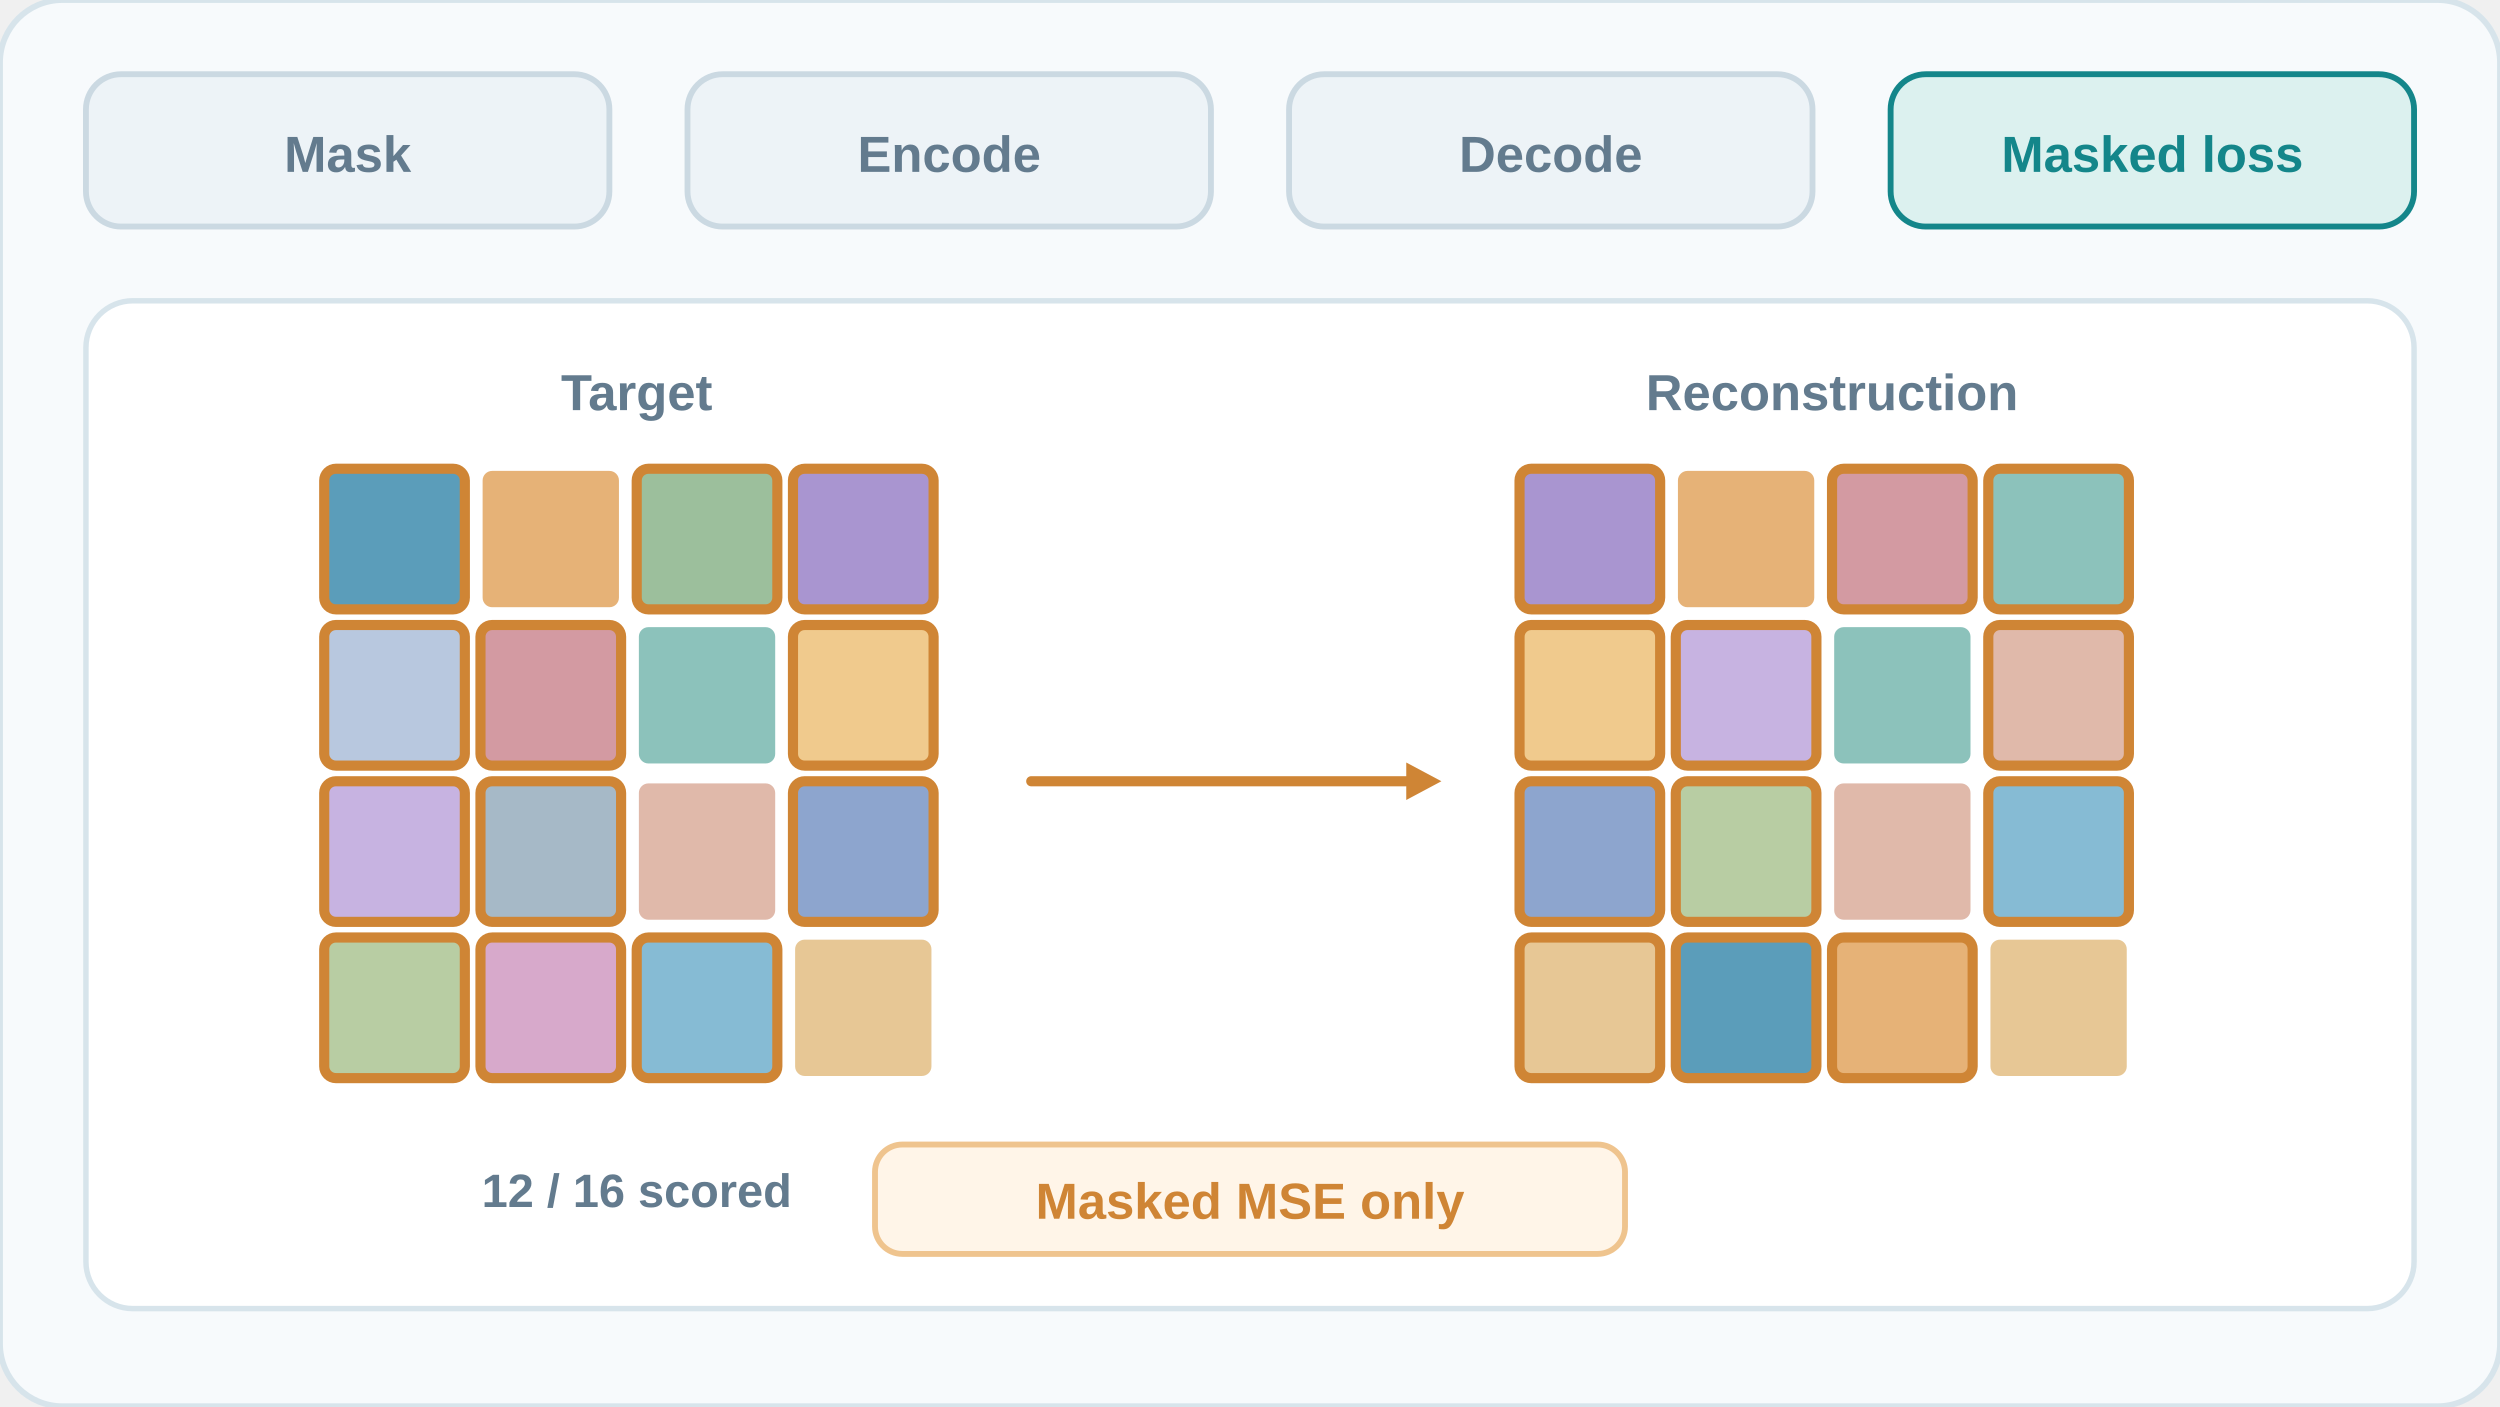
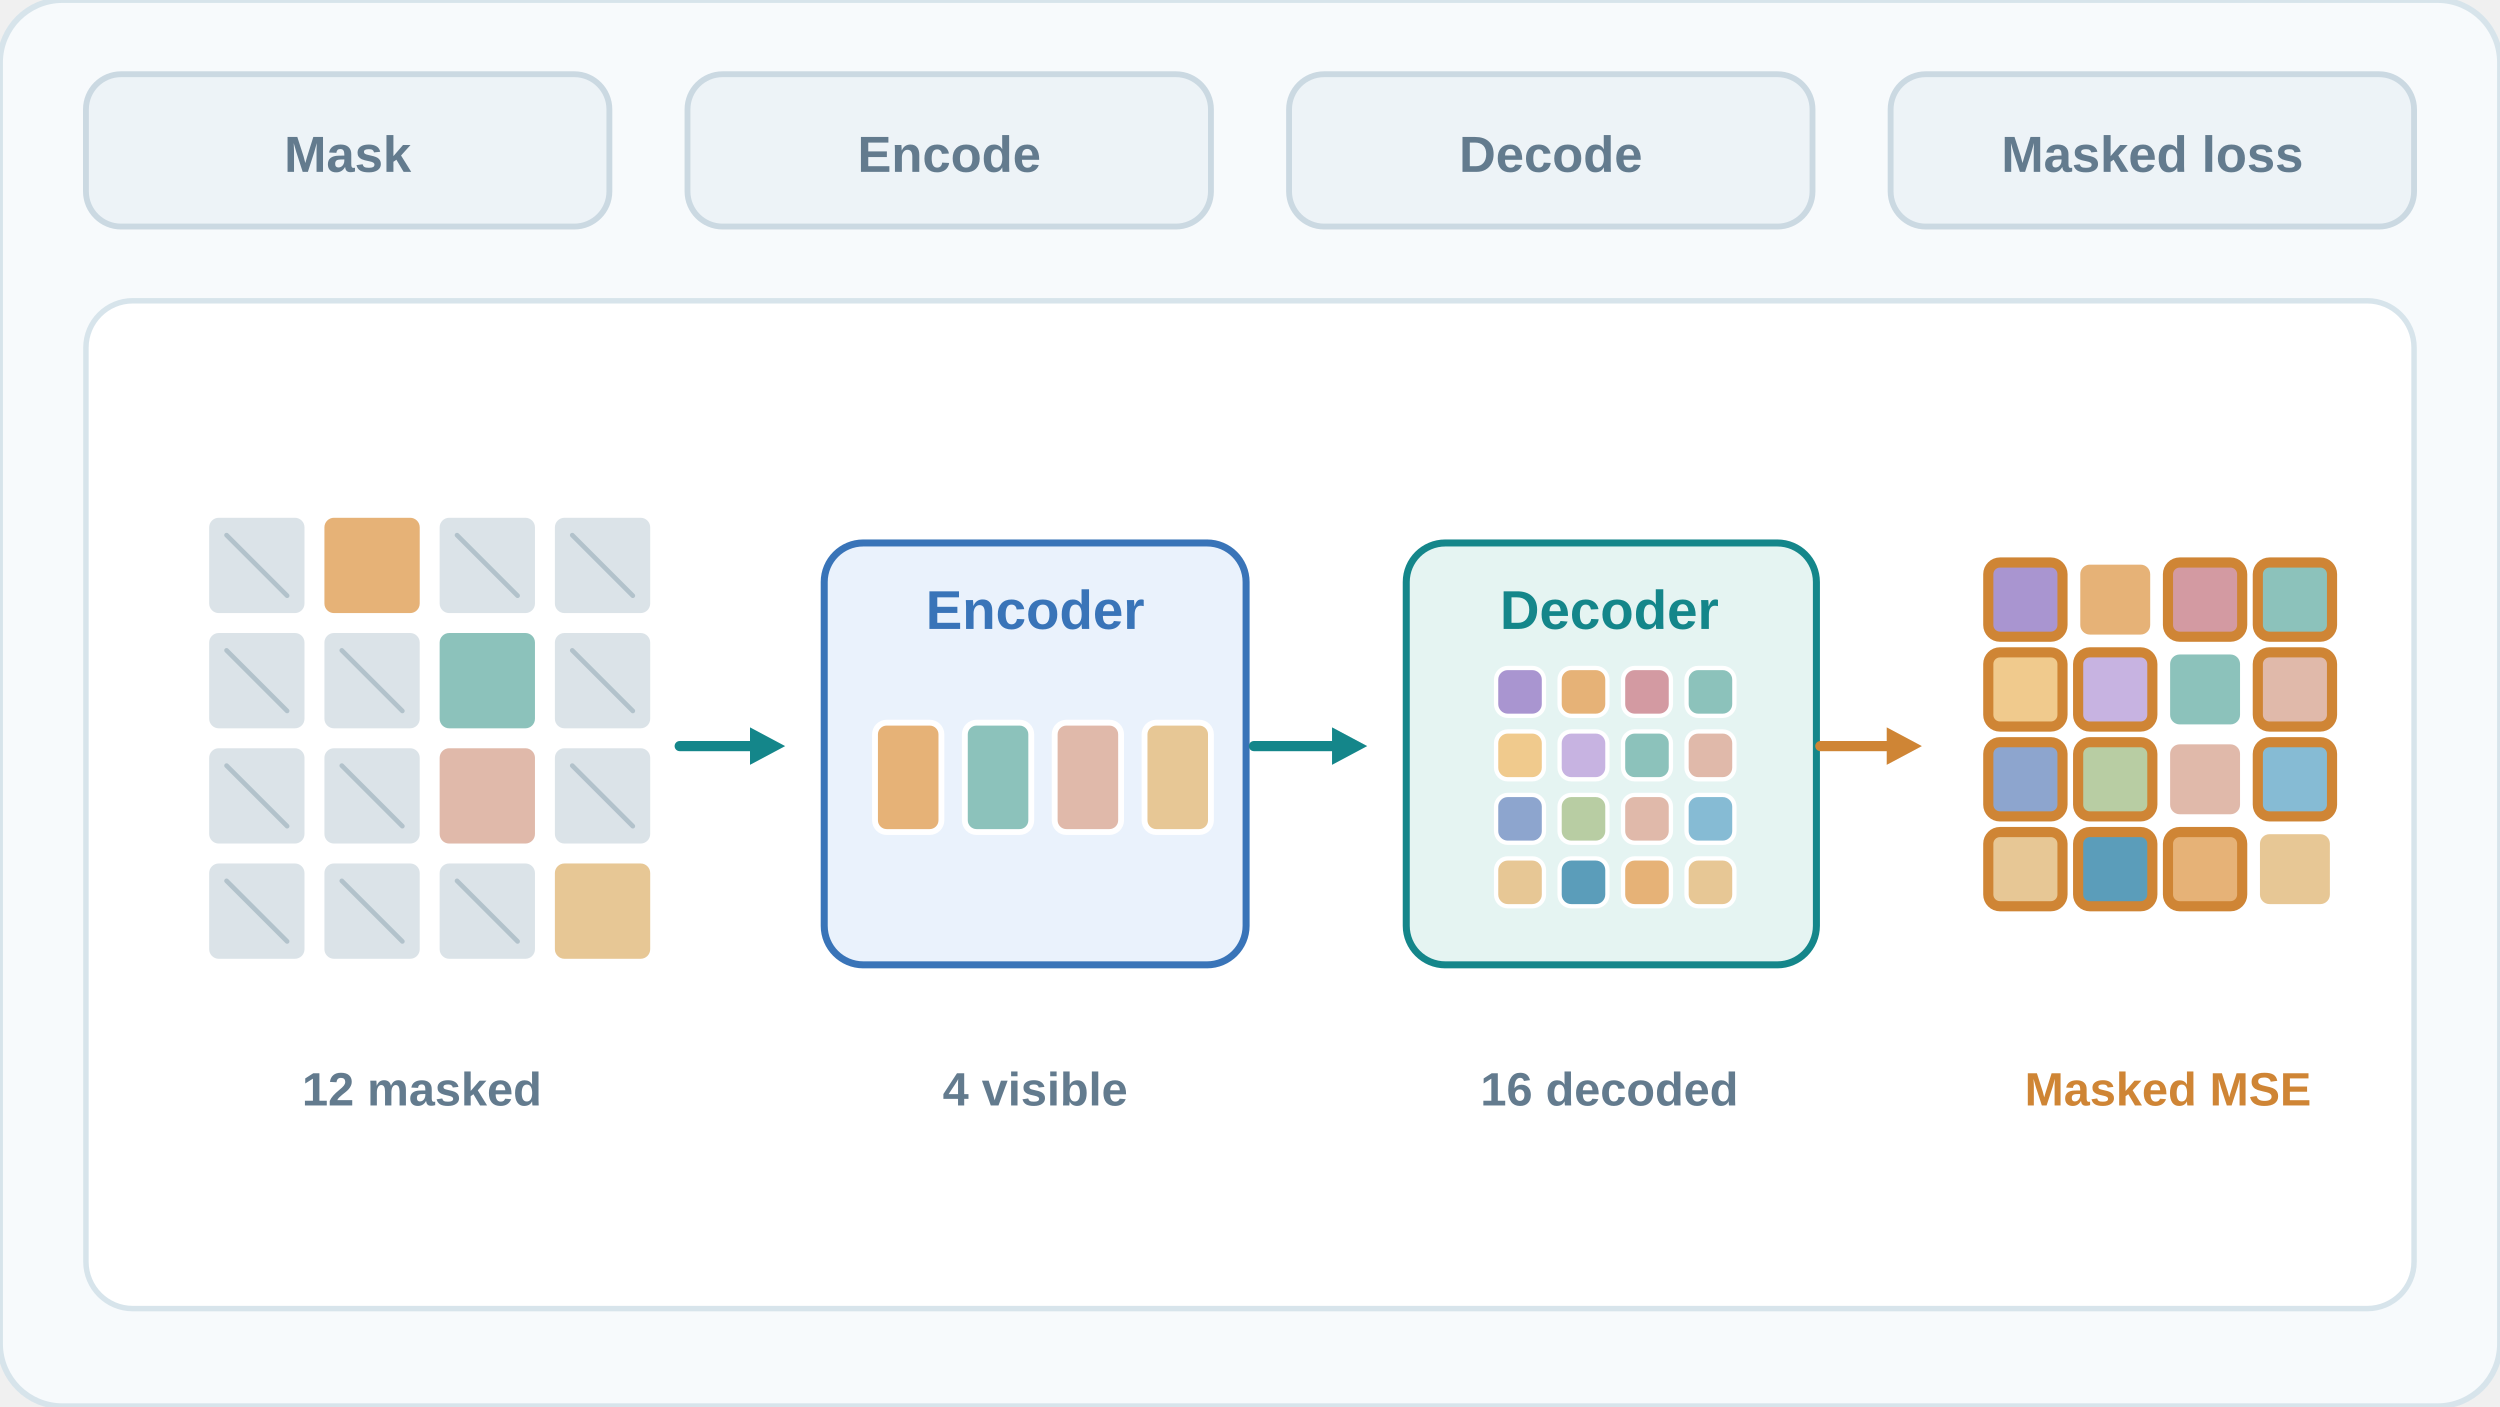
<svg xmlns="http://www.w3.org/2000/svg" width="640" height="360" viewBox="0 0 640 360" role="img" aria-labelledby="title desc">
  <rect x="0" y="0" width="640" height="360" rx="16" fill="#f7fafc" stroke="#d7e4eb" stroke-width="1.5" />
  <rect x="22" y="77" width="596" height="258" rx="12" fill="#fff" stroke="#d7e4eb" stroke-width="1.4" />
  <rect x="22" y="19" width="134" height="39" rx="9" fill="#edf3f7" stroke="#cbd9e2" stroke-width="1.5" />
  <text x="89" y="44" fill="#637b8e" font-family="Arial,Helvetica,sans-serif" font-size="13" font-weight="600" text-anchor="middle">Mask</text>
  <rect x="176" y="19" width="134" height="39" rx="9" fill="#edf3f7" stroke="#cbd9e2" stroke-width="1.5" />
  <text x="243" y="44" fill="#637b8e" font-family="Arial,Helvetica,sans-serif" font-size="13" font-weight="600" text-anchor="middle">Encode</text>
  <rect x="330" y="19" width="134" height="39" rx="9" fill="#edf3f7" stroke="#cbd9e2" stroke-width="1.5" />
  <text x="397" y="44" fill="#637b8e" font-family="Arial,Helvetica,sans-serif" font-size="13" font-weight="600" text-anchor="middle">Decode</text>
-   <rect x="484" y="19" width="134" height="39" rx="9" fill="#dcf1ef" stroke="#14868a" stroke-width="1.5" />
-   <text x="551" y="44" fill="#14868a" font-family="Arial,Helvetica,sans-serif" font-size="13" font-weight="600" text-anchor="middle">Masked loss</text>
-   <text x="163" y="105" fill="#637b8e" font-family="Arial,Helvetica,sans-serif" font-size="13" font-weight="600" text-anchor="middle">Target</text>
-   <text x="469" y="105" fill="#637b8e" font-family="Arial,Helvetica,sans-serif" font-size="13" font-weight="600" text-anchor="middle">Reconstruction</text>
-   <rect x="83" y="120" width="36" height="36" rx="3" fill="#5b9dba" stroke="#cf8535" stroke-width="2.6" />
-   <rect x="123" y="120" width="36" height="36" rx="3" fill="#e6b277" stroke="#ffffff" stroke-width="1.1" />
-   <rect x="163" y="120" width="36" height="36" rx="3" fill="#9cbf9c" stroke="#cf8535" stroke-width="2.6" />
-   <rect x="203" y="120" width="36" height="36" rx="3" fill="#a995d0" stroke="#cf8535" stroke-width="2.6" />
-   <rect x="83" y="160" width="36" height="36" rx="3" fill="#b8c8df" stroke="#cf8535" stroke-width="2.6" />
-   <rect x="123" y="160" width="36" height="36" rx="3" fill="#d39aa2" stroke="#cf8535" stroke-width="2.6" />
-   <rect x="163" y="160" width="36" height="36" rx="3" fill="#8cc2bb" stroke="#ffffff" stroke-width="1.1" />
-   <rect x="203" y="160" width="36" height="36" rx="3" fill="#f0ca8d" stroke="#cf8535" stroke-width="2.6" />
-   <rect x="83" y="200" width="36" height="36" rx="3" fill="#c7b3e1" stroke="#cf8535" stroke-width="2.6" />
-   <rect x="123" y="200" width="36" height="36" rx="3" fill="#a6b9c7" stroke="#cf8535" stroke-width="2.6" />
-   <rect x="163" y="200" width="36" height="36" rx="3" fill="#e0b9aa" stroke="#ffffff" stroke-width="1.1" />
-   <rect x="203" y="200" width="36" height="36" rx="3" fill="#8da5ce" stroke="#cf8535" stroke-width="2.6" />
-   <rect x="83" y="240" width="36" height="36" rx="3" fill="#b8cda3" stroke="#cf8535" stroke-width="2.6" />
-   <rect x="123" y="240" width="36" height="36" rx="3" fill="#d7a9cb" stroke="#cf8535" stroke-width="2.6" />
-   <rect x="163" y="240" width="36" height="36" rx="3" fill="#86bbd4" stroke="#cf8535" stroke-width="2.6" />
-   <rect x="203" y="240" width="36" height="36" rx="3" fill="#e7c795" stroke="#ffffff" stroke-width="1.1" />
-   <rect x="389" y="120" width="36" height="36" rx="3" fill="#a995d0" stroke="#cf8535" stroke-width="2.6" />
-   <rect x="429" y="120" width="36" height="36" rx="3" fill="#e6b277" stroke="#ffffff" stroke-width="1.1" />
-   <rect x="469" y="120" width="36" height="36" rx="3" fill="#d39aa2" stroke="#cf8535" stroke-width="2.6" />
-   <rect x="509" y="120" width="36" height="36" rx="3" fill="#8cc2bb" stroke="#cf8535" stroke-width="2.6" />
-   <rect x="389" y="160" width="36" height="36" rx="3" fill="#f0ca8d" stroke="#cf8535" stroke-width="2.6" />
-   <rect x="429" y="160" width="36" height="36" rx="3" fill="#c7b3e1" stroke="#cf8535" stroke-width="2.6" />
-   <rect x="469" y="160" width="36" height="36" rx="3" fill="#8cc2bb" stroke="#ffffff" stroke-width="1.1" />
-   <rect x="509" y="160" width="36" height="36" rx="3" fill="#e0b9aa" stroke="#cf8535" stroke-width="2.6" />
-   <rect x="389" y="200" width="36" height="36" rx="3" fill="#8da5ce" stroke="#cf8535" stroke-width="2.6" />
-   <rect x="429" y="200" width="36" height="36" rx="3" fill="#b8cda3" stroke="#cf8535" stroke-width="2.6" />
-   <rect x="469" y="200" width="36" height="36" rx="3" fill="#e0b9aa" stroke="#ffffff" stroke-width="1.1" />
-   <rect x="509" y="200" width="36" height="36" rx="3" fill="#86bbd4" stroke="#cf8535" stroke-width="2.6" />
-   <rect x="389" y="240" width="36" height="36" rx="3" fill="#e7c795" stroke="#cf8535" stroke-width="2.6" />
-   <rect x="429" y="240" width="36" height="36" rx="3" fill="#5b9dba" stroke="#cf8535" stroke-width="2.6" />
-   <rect x="469" y="240" width="36" height="36" rx="3" fill="#e6b277" stroke="#cf8535" stroke-width="2.6" />
-   <rect x="509" y="240" width="36" height="36" rx="3" fill="#e7c795" stroke="#ffffff" stroke-width="1.1" />
-   <path d="M264 200 L360 200" fill="none" stroke="#cf8535" stroke-width="2.6" stroke-linecap="round" stroke-linejoin="round" />
-   <path d="M369 200 L360 204.8 L360 195.2 Z" fill="#cf8535" />
-   <rect x="224" y="293" width="192" height="28" rx="7" fill="#fff5e8" stroke="#efc48e" stroke-width="1.5" />
-   <text x="320" y="312" fill="#cf8535" font-family="Arial,Helvetica,sans-serif" font-size="13" font-weight="600" text-anchor="middle">Masked MSE only</text>
-   <text x="163" y="309" fill="#637b8e" font-family="Arial,Helvetica,sans-serif" font-size="12" font-weight="600" text-anchor="middle">12 / 16 scored</text>
+   <rect x="484" y="19" width="134" height="39" rx="9" fill="#edf3f7" stroke="#cbd9e2" stroke-width="1.5" />
+   <text x="551" y="44" fill="#637b8e" font-family="Arial,Helvetica,sans-serif" font-size="13" font-weight="600" text-anchor="middle">Masked loss</text>
+   <rect x="53" y="132" width="25.5" height="25.5" rx="3" fill="#dbe3e8" stroke="#ffffff" stroke-width="1.1" />
+   <path d="M58 137 l15.5 15.5" fill="none" stroke="#b2c2cb" stroke-width="1.2" stroke-linecap="round" stroke-linejoin="round" />
+   <rect x="82.5" y="132" width="25.5" height="25.5" rx="3" fill="#e6b277" stroke="#ffffff" stroke-width="1.1" />
+   <rect x="112" y="132" width="25.5" height="25.5" rx="3" fill="#dbe3e8" stroke="#ffffff" stroke-width="1.1" />
+   <path d="M117 137 l15.5 15.5" fill="none" stroke="#b2c2cb" stroke-width="1.2" stroke-linecap="round" stroke-linejoin="round" />
+   <rect x="141.5" y="132" width="25.5" height="25.5" rx="3" fill="#dbe3e8" stroke="#ffffff" stroke-width="1.1" />
+   <path d="M146.5 137 l15.5 15.5" fill="none" stroke="#b2c2cb" stroke-width="1.2" stroke-linecap="round" stroke-linejoin="round" />
+   <rect x="53" y="161.5" width="25.5" height="25.5" rx="3" fill="#dbe3e8" stroke="#ffffff" stroke-width="1.1" />
+   <path d="M58 166.5 l15.5 15.5" fill="none" stroke="#b2c2cb" stroke-width="1.2" stroke-linecap="round" stroke-linejoin="round" />
+   <rect x="82.5" y="161.5" width="25.5" height="25.5" rx="3" fill="#dbe3e8" stroke="#ffffff" stroke-width="1.1" />
+   <path d="M87.5 166.5 l15.5 15.5" fill="none" stroke="#b2c2cb" stroke-width="1.2" stroke-linecap="round" stroke-linejoin="round" />
+   <rect x="112" y="161.5" width="25.5" height="25.5" rx="3" fill="#8cc2bb" stroke="#ffffff" stroke-width="1.1" />
+   <rect x="141.5" y="161.5" width="25.5" height="25.5" rx="3" fill="#dbe3e8" stroke="#ffffff" stroke-width="1.1" />
+   <path d="M146.5 166.5 l15.5 15.5" fill="none" stroke="#b2c2cb" stroke-width="1.2" stroke-linecap="round" stroke-linejoin="round" />
+   <rect x="53" y="191" width="25.5" height="25.5" rx="3" fill="#dbe3e8" stroke="#ffffff" stroke-width="1.1" />
+   <path d="M58 196 l15.5 15.5" fill="none" stroke="#b2c2cb" stroke-width="1.2" stroke-linecap="round" stroke-linejoin="round" />
+   <rect x="82.5" y="191" width="25.5" height="25.5" rx="3" fill="#dbe3e8" stroke="#ffffff" stroke-width="1.1" />
+   <path d="M87.5 196 l15.5 15.5" fill="none" stroke="#b2c2cb" stroke-width="1.2" stroke-linecap="round" stroke-linejoin="round" />
+   <rect x="112" y="191" width="25.5" height="25.5" rx="3" fill="#e0b9aa" stroke="#ffffff" stroke-width="1.1" />
+   <rect x="141.5" y="191" width="25.5" height="25.5" rx="3" fill="#dbe3e8" stroke="#ffffff" stroke-width="1.1" />
+   <path d="M146.5 196 l15.5 15.5" fill="none" stroke="#b2c2cb" stroke-width="1.2" stroke-linecap="round" stroke-linejoin="round" />
+   <rect x="53" y="220.5" width="25.5" height="25.5" rx="3" fill="#dbe3e8" stroke="#ffffff" stroke-width="1.1" />
+   <path d="M58 225.5 l15.5 15.5" fill="none" stroke="#b2c2cb" stroke-width="1.2" stroke-linecap="round" stroke-linejoin="round" />
+   <rect x="82.5" y="220.5" width="25.5" height="25.5" rx="3" fill="#dbe3e8" stroke="#ffffff" stroke-width="1.1" />
+   <path d="M87.5 225.5 l15.5 15.5" fill="none" stroke="#b2c2cb" stroke-width="1.2" stroke-linecap="round" stroke-linejoin="round" />
+   <rect x="112" y="220.5" width="25.5" height="25.5" rx="3" fill="#dbe3e8" stroke="#ffffff" stroke-width="1.1" />
+   <path d="M117 225.5 l15.5 15.5" fill="none" stroke="#b2c2cb" stroke-width="1.2" stroke-linecap="round" stroke-linejoin="round" />
+   <rect x="141.5" y="220.5" width="25.5" height="25.5" rx="3" fill="#e7c795" stroke="#ffffff" stroke-width="1.1" />
+   <text x="108" y="283" fill="#637b8e" font-family="Arial,Helvetica,sans-serif" font-size="12" font-weight="600" text-anchor="middle">12 masked</text>
+   <path d="M174 191 L192 191" fill="none" stroke="#14868a" stroke-width="2.6" stroke-linecap="round" stroke-linejoin="round" />
+   <path d="M201 191 L192 195.8 L192 186.2 Z" fill="#14868a" />
+   <rect x="211" y="139" width="108" height="108" rx="10" fill="#eaf2fc" stroke="#3974b8" stroke-width="1.8" />
+   <text x="265" y="161" fill="#3974b8" font-family="Arial,Helvetica,sans-serif" font-size="14" font-weight="600" text-anchor="middle">Encoder</text>
+   <rect x="224" y="185" width="17" height="28" rx="3" fill="#e6b277" stroke="#fff" stroke-width="1.5" />
+   <rect x="247" y="185" width="17" height="28" rx="3" fill="#8cc2bb" stroke="#fff" stroke-width="1.5" />
+   <rect x="270" y="185" width="17" height="28" rx="3" fill="#e0b9aa" stroke="#fff" stroke-width="1.5" />
+   <rect x="293" y="185" width="17" height="28" rx="3" fill="#e7c795" stroke="#fff" stroke-width="1.5" />
+   <text x="265" y="283" fill="#637b8e" font-family="Arial,Helvetica,sans-serif" font-size="12" font-weight="600" text-anchor="middle">4 visible</text>
+   <path d="M321 191 L341 191" fill="none" stroke="#14868a" stroke-width="2.6" stroke-linecap="round" stroke-linejoin="round" />
+   <path d="M350 191 L341 195.8 L341 186.2 Z" fill="#14868a" />
+   <rect x="360" y="139" width="105" height="108" rx="10" fill="#e5f4f2" stroke="#14868a" stroke-width="1.8" />
+   <text x="412" y="161" fill="#14868a" font-family="Arial,Helvetica,sans-serif" font-size="14" font-weight="600" text-anchor="middle">Decoder</text>
+   <rect x="383" y="171" width="12.25" height="12.25" rx="3" fill="#a995d0" stroke="#ffffff" stroke-width="1.1" />
+   <rect x="399.25" y="171" width="12.25" height="12.25" rx="3" fill="#e6b277" stroke="#ffffff" stroke-width="1.1" />
+   <rect x="415.5" y="171" width="12.25" height="12.25" rx="3" fill="#d39aa2" stroke="#ffffff" stroke-width="1.1" />
+   <rect x="431.75" y="171" width="12.25" height="12.25" rx="3" fill="#8cc2bb" stroke="#ffffff" stroke-width="1.1" />
+   <rect x="383" y="187.25" width="12.25" height="12.25" rx="3" fill="#f0ca8d" stroke="#ffffff" stroke-width="1.1" />
+   <rect x="399.25" y="187.25" width="12.25" height="12.25" rx="3" fill="#c7b3e1" stroke="#ffffff" stroke-width="1.1" />
+   <rect x="415.5" y="187.25" width="12.25" height="12.25" rx="3" fill="#8cc2bb" stroke="#ffffff" stroke-width="1.1" />
+   <rect x="431.75" y="187.25" width="12.25" height="12.25" rx="3" fill="#e0b9aa" stroke="#ffffff" stroke-width="1.1" />
+   <rect x="383" y="203.5" width="12.25" height="12.25" rx="3" fill="#8da5ce" stroke="#ffffff" stroke-width="1.1" />
+   <rect x="399.25" y="203.5" width="12.25" height="12.25" rx="3" fill="#b8cda3" stroke="#ffffff" stroke-width="1.1" />
+   <rect x="415.5" y="203.5" width="12.25" height="12.25" rx="3" fill="#e0b9aa" stroke="#ffffff" stroke-width="1.1" />
+   <rect x="431.75" y="203.5" width="12.25" height="12.25" rx="3" fill="#86bbd4" stroke="#ffffff" stroke-width="1.1" />
+   <rect x="383" y="219.75" width="12.25" height="12.25" rx="3" fill="#e7c795" stroke="#ffffff" stroke-width="1.1" />
+   <rect x="399.25" y="219.75" width="12.25" height="12.25" rx="3" fill="#5b9dba" stroke="#ffffff" stroke-width="1.1" />
+   <rect x="415.5" y="219.75" width="12.25" height="12.25" rx="3" fill="#e6b277" stroke="#ffffff" stroke-width="1.1" />
+   <rect x="431.75" y="219.75" width="12.25" height="12.25" rx="3" fill="#e7c795" stroke="#ffffff" stroke-width="1.1" />
+   <text x="412" y="283" fill="#637b8e" font-family="Arial,Helvetica,sans-serif" font-size="12" font-weight="600" text-anchor="middle">16 decoded</text>
+   <path d="M466 191 L483 191" fill="none" stroke="#cf8535" stroke-width="2.6" stroke-linecap="round" stroke-linejoin="round" />
+   <path d="M492 191 L483 195.8 L483 186.2 Z" fill="#cf8535" />
+   <rect x="509" y="144" width="19" height="19" rx="3" fill="#a995d0" stroke="#cf8535" stroke-width="2.6" />
+   <rect x="532" y="144" width="19" height="19" rx="3" fill="#e6b277" stroke="#ffffff" stroke-width="1.1" />
+   <rect x="555" y="144" width="19" height="19" rx="3" fill="#d39aa2" stroke="#cf8535" stroke-width="2.6" />
+   <rect x="578" y="144" width="19" height="19" rx="3" fill="#8cc2bb" stroke="#cf8535" stroke-width="2.6" />
+   <rect x="509" y="167" width="19" height="19" rx="3" fill="#f0ca8d" stroke="#cf8535" stroke-width="2.6" />
+   <rect x="532" y="167" width="19" height="19" rx="3" fill="#c7b3e1" stroke="#cf8535" stroke-width="2.6" />
+   <rect x="555" y="167" width="19" height="19" rx="3" fill="#8cc2bb" stroke="#ffffff" stroke-width="1.1" />
+   <rect x="578" y="167" width="19" height="19" rx="3" fill="#e0b9aa" stroke="#cf8535" stroke-width="2.6" />
+   <rect x="509" y="190" width="19" height="19" rx="3" fill="#8da5ce" stroke="#cf8535" stroke-width="2.6" />
+   <rect x="532" y="190" width="19" height="19" rx="3" fill="#b8cda3" stroke="#cf8535" stroke-width="2.6" />
+   <rect x="555" y="190" width="19" height="19" rx="3" fill="#e0b9aa" stroke="#ffffff" stroke-width="1.1" />
+   <rect x="578" y="190" width="19" height="19" rx="3" fill="#86bbd4" stroke="#cf8535" stroke-width="2.6" />
+   <rect x="509" y="213" width="19" height="19" rx="3" fill="#e7c795" stroke="#cf8535" stroke-width="2.6" />
+   <rect x="532" y="213" width="19" height="19" rx="3" fill="#5b9dba" stroke="#cf8535" stroke-width="2.6" />
+   <rect x="555" y="213" width="19" height="19" rx="3" fill="#e6b277" stroke="#cf8535" stroke-width="2.6" />
+   <rect x="578" y="213" width="19" height="19" rx="3" fill="#e7c795" stroke="#ffffff" stroke-width="1.1" />
+   <text x="555" y="283" fill="#cf8535" font-family="Arial,Helvetica,sans-serif" font-size="12" font-weight="600" text-anchor="middle">Masked MSE</text>
</svg>
